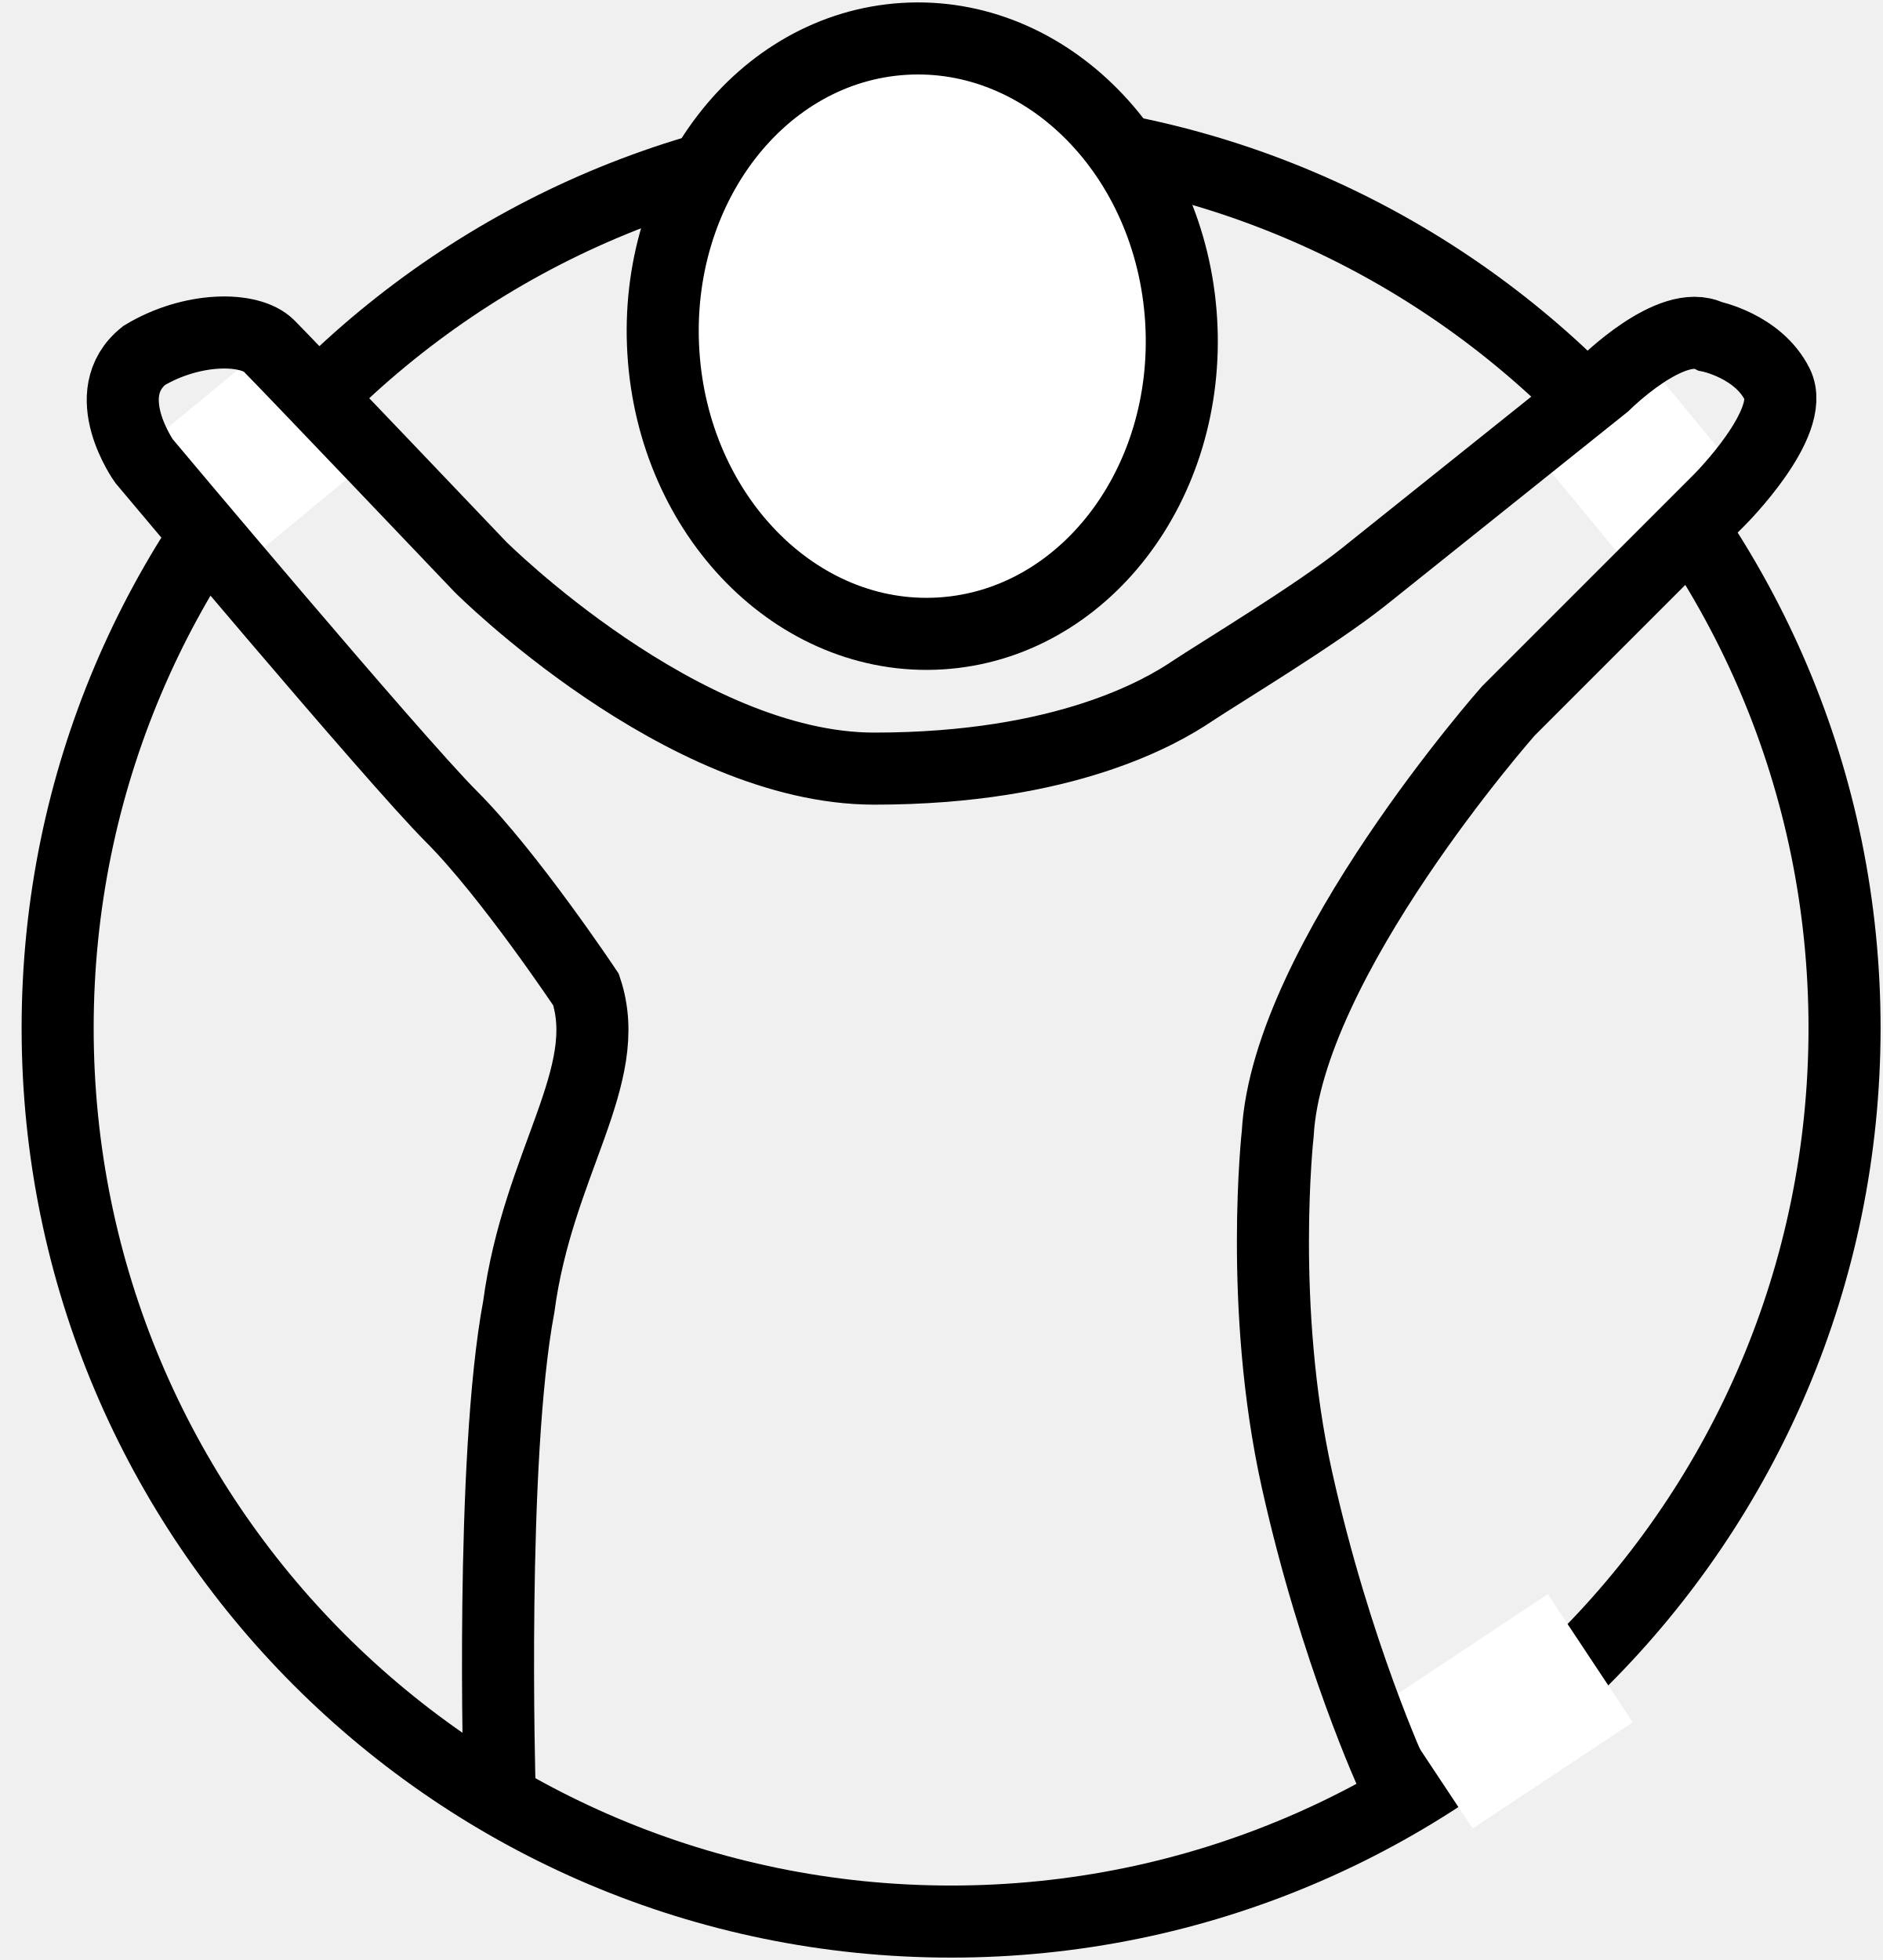
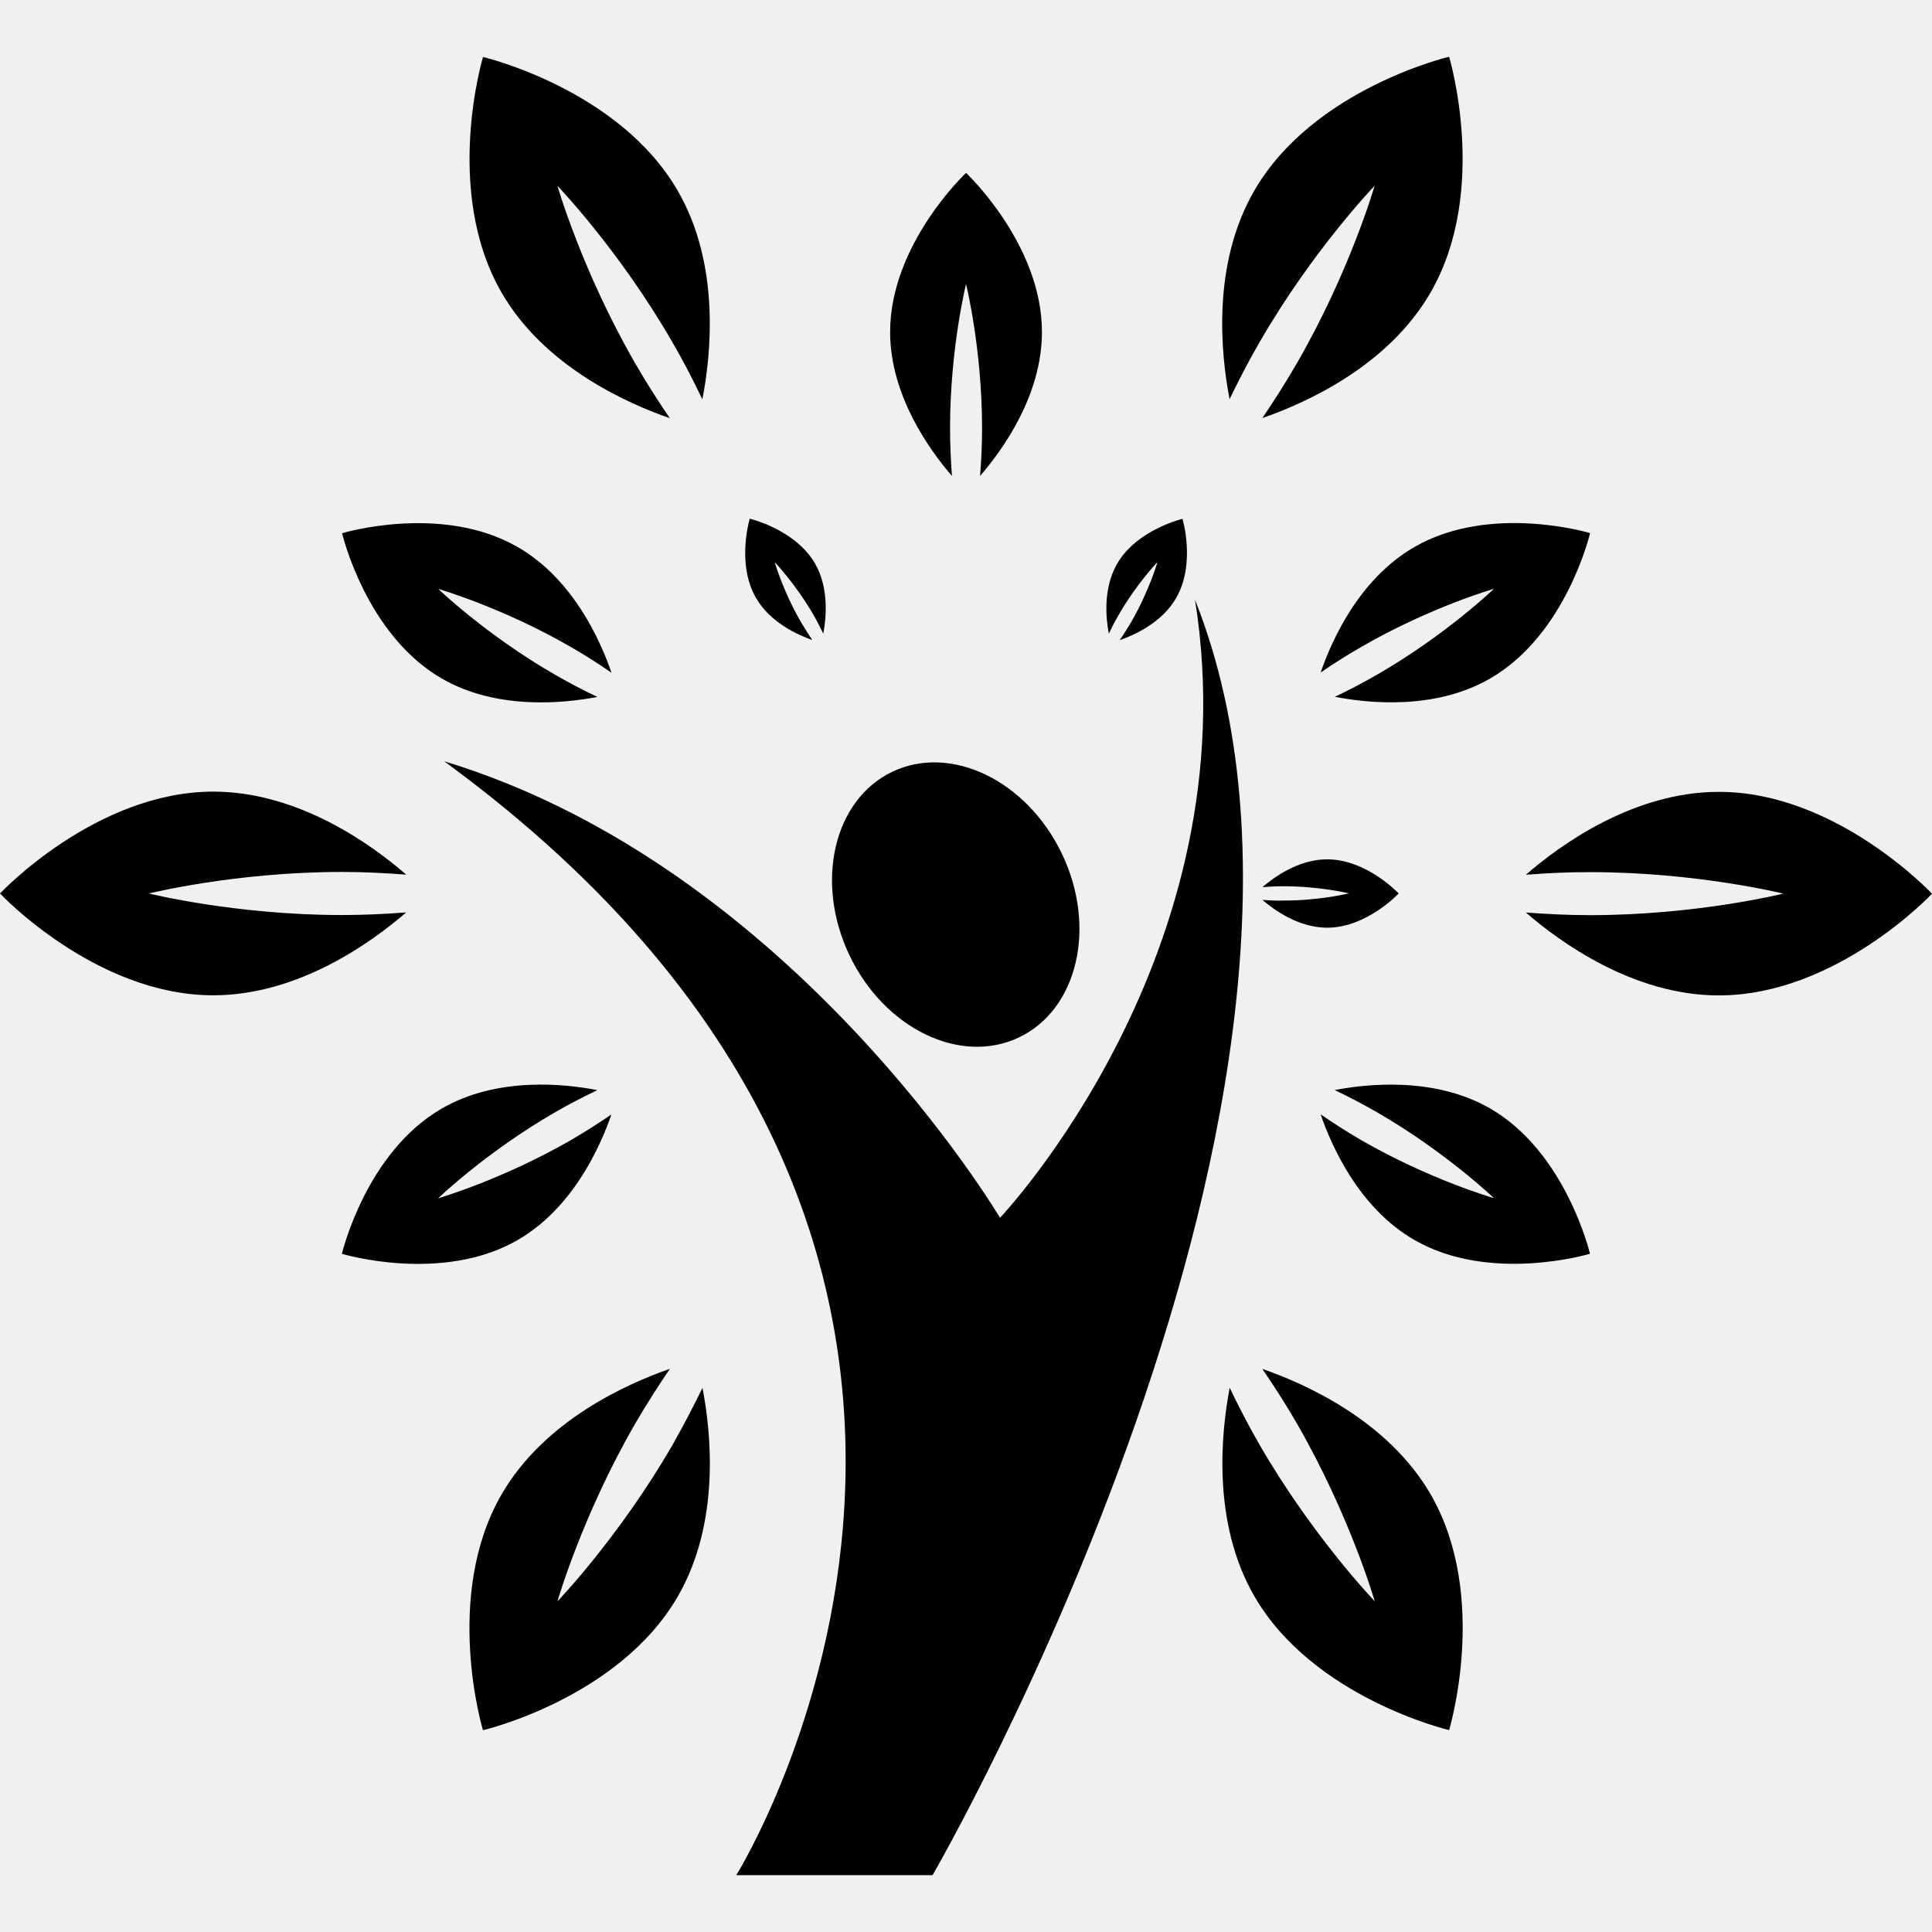
- <svg xmlns="http://www.w3.org/2000/svg" version="1.1" id="Слой_1" x="0px" y="0px" viewBox="0 0 19.6 20.4" style="enable-background:new 0 0 19.6 20.4;" xml:space="preserve">
-   <style type="text/css">
- 	.st0{fill:none;stroke:#000000;stroke-width:0.75;stroke-miterlimit:10;}
- 	.st1{fill:#FFFFFF;}
- 	.st2{fill:#FFFFFF;stroke:#000000;stroke-width:0.75;stroke-miterlimit:10;}
- </style>
-   <g id="иконка">
-     <circle class="st0" cx="9.9" cy="10.7" r="9.3" />
-     <rect x="1.8" y="4" transform="matrix(0.6369 0.7709 -0.7709 0.6369 4.6638 -0.2936)" class="st1" width="1.6" height="1.5" fill="#f2f5f4" stroke="transparent" />
-     <rect x="16.2" y="4" transform="matrix(0.6369 0.7709 -0.7709 0.6369 9.8607 -11.3278)" class="st1" width="1.6" height="1.5" fill="#f2f5f4" stroke="transparent" />
-     <rect x="14.9" y="16.8" transform="matrix(0.5528 0.8333 -0.8333 0.5528 21.8737 -5.1105)" class="st1" width="1.6" height="2" fill="#f2f5f4" stroke="transparent" />
-     <ellipse transform="matrix(0.9981 -6.104203e-02 6.104203e-02 0.9981 -0.1956 0.5914)" class="st2" cx="9.6" cy="3.5" rx="2.7" ry="3.1" fill="#f2f5f4" />
-     <path class="st0" d="M5.2,18.6c0,0-0.1-3.4,0.2-5c0.2-1.5,1-2.4,0.7-3.3c0,0-0.8-1.2-1.4-1.8S1.5,4.8,1.5,4.8S1,4.1,1.5,3.7   C2,3.4,2.6,3.4,2.8,3.6S5,5.9,5,5.9S7.1,8,9.1,8c2,0,3-0.6,3.3-0.8s1.3-0.8,1.8-1.2s2.5-2,2.5-2s0.7-0.7,1.1-0.5   c0,0,0.5,0.1,0.7,0.5s-0.6,1.2-0.6,1.2l-2.2,2.2c0,0-2.3,2.6-2.4,4.4c0,0-0.2,1.8,0.2,3.6s1,3.1,1,3.1" fill="#f2f5f4" />
+ <svg xmlns="http://www.w3.org/2000/svg" version="1.1" id="Capa_1" x="0px" y="0px" width="31.559px" height="31.559px" viewBox="0 0 31.559 31.559" style="enable-background:new 0 0 31.559 31.559;" xml:space="preserve">
+   <g>
+     <g>
+       <path d="M16.646,16.945c0.959-0.457,1.272-1.801,0.702-2.995c-0.571-1.198-1.812-1.801-2.771-1.344    c-0.959,0.457-1.272,1.801-0.701,2.999C14.447,16.801,15.688,17.404,16.646,16.945z" />
+       <path d="M19.52,9.796c0.922,5.771-3.185,10.097-3.185,10.097s-3.386-5.729-9.08-7.458c11.076,8.099,4.772,18.196,4.772,18.196    h3.206C15.234,30.631,22.686,17.77,19.52,9.796z" />
+       <path d="M13.269,10.455c-0.062-0.092-0.125-0.19-0.188-0.298c-0.293-0.506-0.427-0.976-0.427-0.976s0.338,0.354,0.631,0.857    c0.061,0.107,0.114,0.212,0.163,0.312c0.046-0.241,0.1-0.736-0.134-1.144c-0.323-0.559-1.067-0.733-1.067-0.733    s-0.222,0.732,0.101,1.292C12.582,10.173,13.038,10.374,13.269,10.455z" />
+       <path d="M20.622,14.7c0.186,0.16,0.588,0.454,1.057,0.454c0.646,0,1.168-0.559,1.168-0.559s-0.521-0.558-1.168-0.558    c-0.469,0-0.871,0.294-1.057,0.454c0.111-0.008,0.227-0.014,0.352-0.014c0.584,0,1.061,0.116,1.061,0.116    s-0.477,0.118-1.061,0.117C20.848,14.715,20.733,14.708,20.622,14.7z" />
+       <path d="M18.276,10.04c0.291-0.506,0.631-0.859,0.631-0.859s-0.135,0.472-0.428,0.978c-0.062,0.106-0.125,0.206-0.189,0.298    c0.234-0.081,0.689-0.283,0.922-0.688c0.324-0.561,0.104-1.294,0.104-1.294s-0.746,0.177-1.068,0.734    c-0.234,0.406-0.182,0.9-0.135,1.144C18.159,10.252,18.213,10.147,18.276,10.04z" />
+       <path d="M15.519,6.994c0-1.301,0.261-2.354,0.261-2.354s0.262,1.055,0.262,2.354c0,0.275-0.013,0.535-0.033,0.781    c0.358-0.413,1.011-1.308,1.011-2.352c0-1.436-1.24-2.599-1.24-2.599s-1.24,1.163-1.24,2.599c0,1.044,0.653,1.938,1.01,2.352    C15.532,7.529,15.519,7.27,15.519,6.994z" />
+       <path d="M7.217,11.084c0.905,0.522,2.005,0.403,2.542,0.3c-0.222-0.104-0.455-0.226-0.692-0.362    c-1.126-0.649-1.908-1.402-1.908-1.402s1.043,0.3,2.169,0.95c0.238,0.138,0.457,0.278,0.661,0.419    c-0.178-0.518-0.625-1.53-1.531-2.052C7.216,8.218,5.588,8.71,5.588,8.71S5.974,10.367,7.217,11.084z" />
+       <path d="M24.342,18.107c-0.904-0.521-2.004-0.404-2.541-0.301c0.223,0.105,0.455,0.227,0.693,0.363    c1.125,0.65,1.908,1.402,1.908,1.402s-1.043-0.299-2.17-0.949c-0.238-0.139-0.457-0.279-0.66-0.42    c0.178,0.518,0.625,1.529,1.529,2.051c1.242,0.719,2.871,0.227,2.871,0.227S25.584,18.824,24.342,18.107z" />
+       <path d="M9.987,18.205c-0.204,0.139-0.422,0.279-0.66,0.418c-1.126,0.648-2.17,0.951-2.17,0.951s0.782-0.754,1.908-1.404    c0.239-0.139,0.471-0.256,0.693-0.363c-0.536-0.104-1.638-0.223-2.542,0.301c-1.243,0.717-1.631,2.373-1.631,2.373    s1.628,0.492,2.871-0.225C9.362,19.732,9.809,18.721,9.987,18.205z" />
+       <path d="M21.573,10.985c0.203-0.139,0.422-0.279,0.662-0.417c1.125-0.65,2.168-0.95,2.168-0.95s-0.781,0.753-1.908,1.402    c-0.238,0.138-0.471,0.258-0.691,0.362c0.535,0.104,1.637,0.224,2.539-0.3c1.244-0.718,1.631-2.374,1.631-2.374    s-1.627-0.491-2.869,0.227C22.198,9.457,21.75,10.469,21.573,10.985z" />
+       <path d="M10.941,6.831c-0.186-0.273-0.375-0.567-0.56-0.887C9.509,4.436,9.106,3.036,9.106,3.036s1.01,1.048,1.881,2.56    c0.185,0.318,0.344,0.629,0.486,0.928c0.14-0.719,0.299-2.194-0.401-3.406C10.11,1.451,7.89,0.931,7.89,0.931    S7.231,3.113,8.193,4.779C8.893,5.992,10.251,6.591,10.941,6.831z" />
+       <path d="M20.62,22.361c0.186,0.273,0.377,0.566,0.561,0.885c0.873,1.514,1.275,2.91,1.275,2.91s-1.01-1.049-1.883-2.559    c-0.184-0.32-0.344-0.631-0.486-0.928c-0.137,0.719-0.297,2.191,0.402,3.404c0.963,1.666,3.182,2.188,3.182,2.188    s0.662-2.184-0.301-3.85C22.668,23.199,21.311,22.6,20.62,22.361z" />
+       <path d="M5.588,14.947c-1.743,0-3.156-0.352-3.156-0.352s1.413-0.352,3.156-0.352c0.37,0,0.719,0.02,1.048,0.044    c-0.553-0.48-1.751-1.356-3.153-1.356C1.56,12.932,0,14.595,0,14.595s1.561,1.664,3.483,1.663c1.401,0,2.599-0.875,3.152-1.354    C6.306,14.929,5.956,14.947,5.588,14.947z" />
+       <path d="M28.077,12.935c-1.4,0-2.598,0.872-3.152,1.354c0.33-0.025,0.68-0.044,1.047-0.043c1.744,0,3.156,0.351,3.156,0.351    s-1.412,0.352-3.154,0.352c-0.369,0-0.719-0.019-1.049-0.043c0.553,0.479,1.752,1.354,3.152,1.354    c1.924,0,3.482-1.661,3.482-1.661S29.999,12.933,28.077,12.935z" />
+       <path d="M10.988,23.598c-0.872,1.51-1.882,2.559-1.882,2.559s0.402-1.4,1.274-2.91c0.186-0.318,0.375-0.611,0.562-0.887    c-0.692,0.24-2.05,0.84-2.75,2.053c-0.963,1.666-0.303,3.85-0.303,3.85s2.221-0.52,3.183-2.186    c0.701-1.213,0.542-2.689,0.403-3.406C11.33,22.967,11.171,23.275,10.988,23.598z" />
+       <path d="M20.573,5.593c0.871-1.51,1.881-2.558,1.881-2.558s-0.402,1.399-1.275,2.908c-0.184,0.317-0.373,0.613-0.559,0.886    c0.691-0.239,2.049-0.839,2.748-2.051c0.963-1.666,0.303-3.851,0.303-3.851s-2.219,0.521-3.182,2.187    c-0.703,1.213-0.543,2.688-0.404,3.406C20.229,6.225,20.387,5.914,20.573,5.593z" />
+     </g>
  </g>
+   <g>
+ </g>
+   <g>
+ </g>
+   <g>
+ </g>
+   <g>
+ </g>
+   <g>
+ </g>
+   <g>
+ </g>
+   <g>
+ </g>
+   <g>
+ </g>
+   <g>
+ </g>
+   <g>
+ </g>
+   <g>
+ </g>
+   <g>
+ </g>
+   <g>
+ </g>
+   <g>
+ </g>
+   <g>
+ </g>
</svg>
